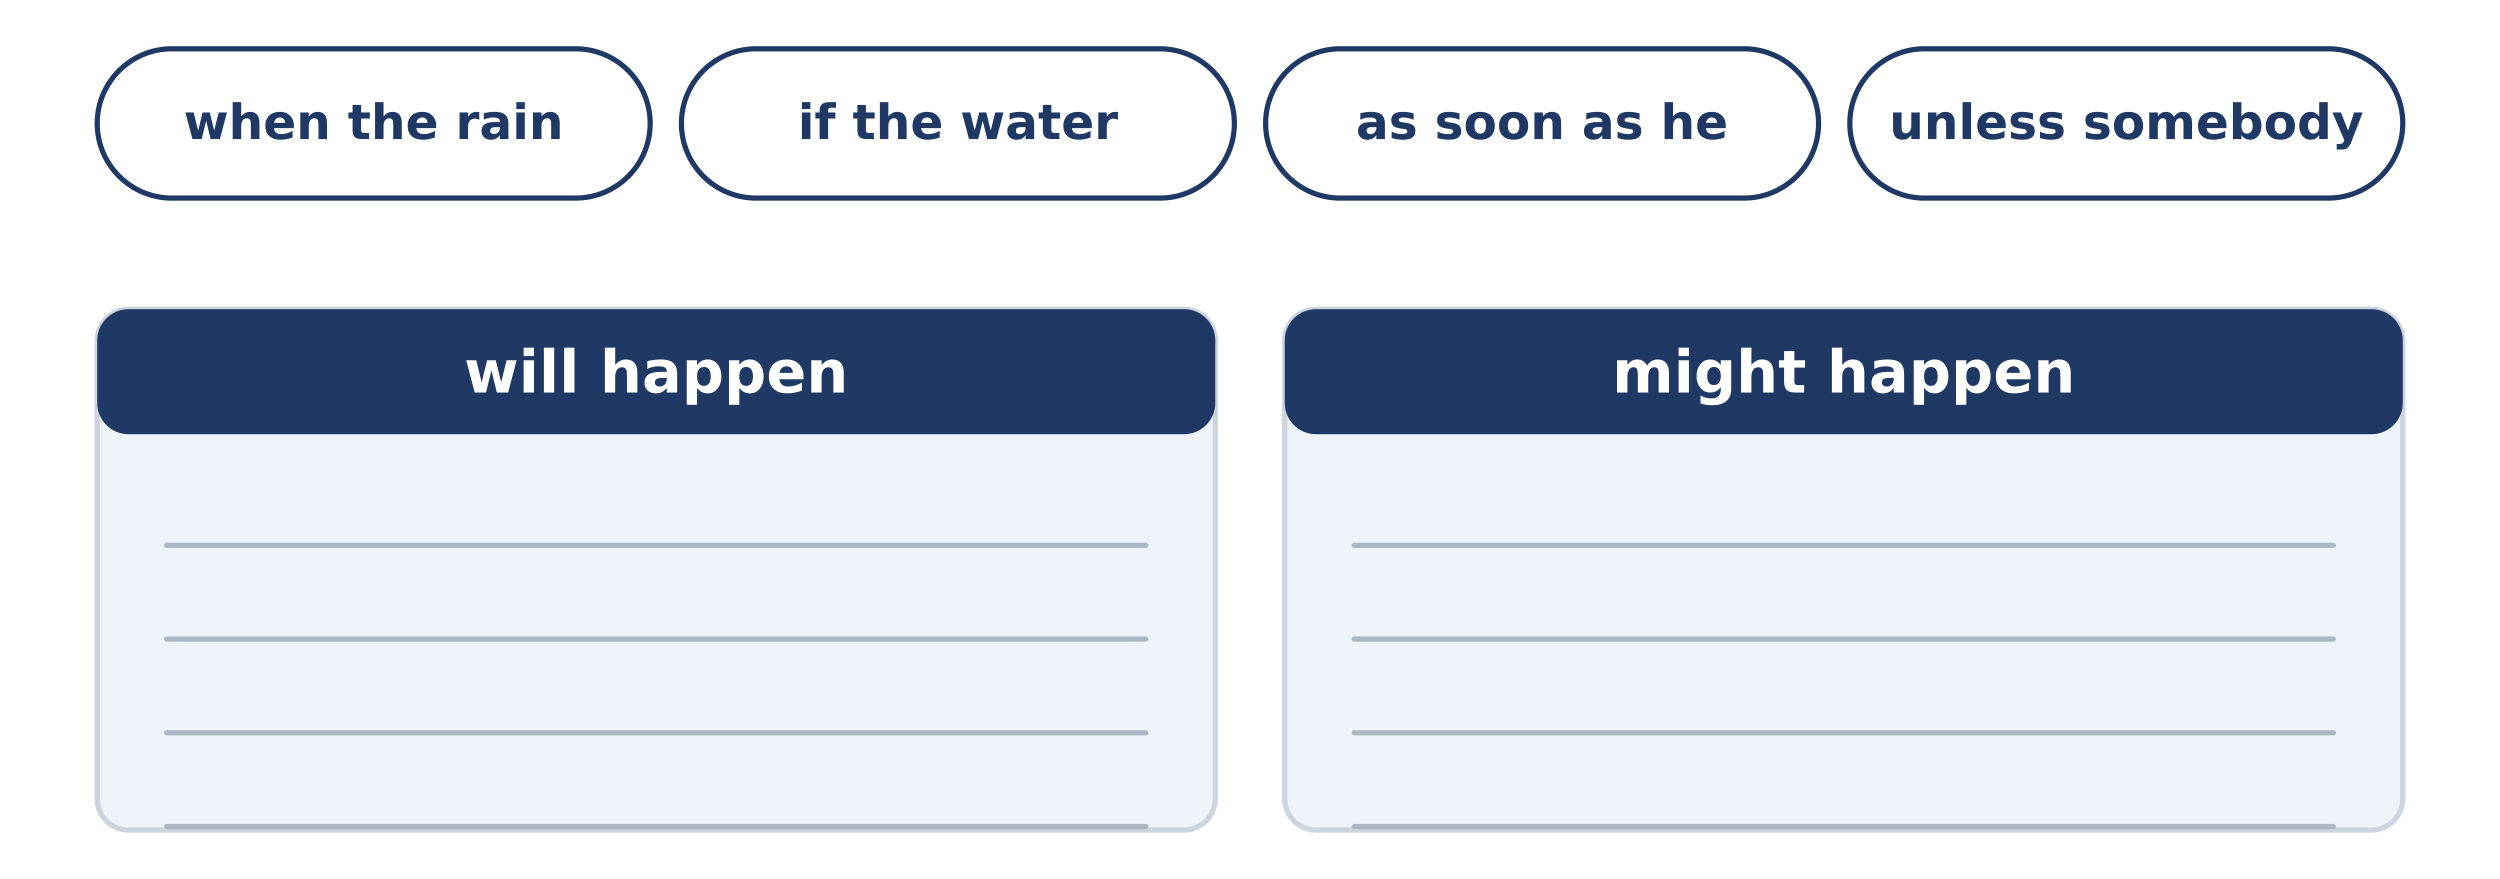
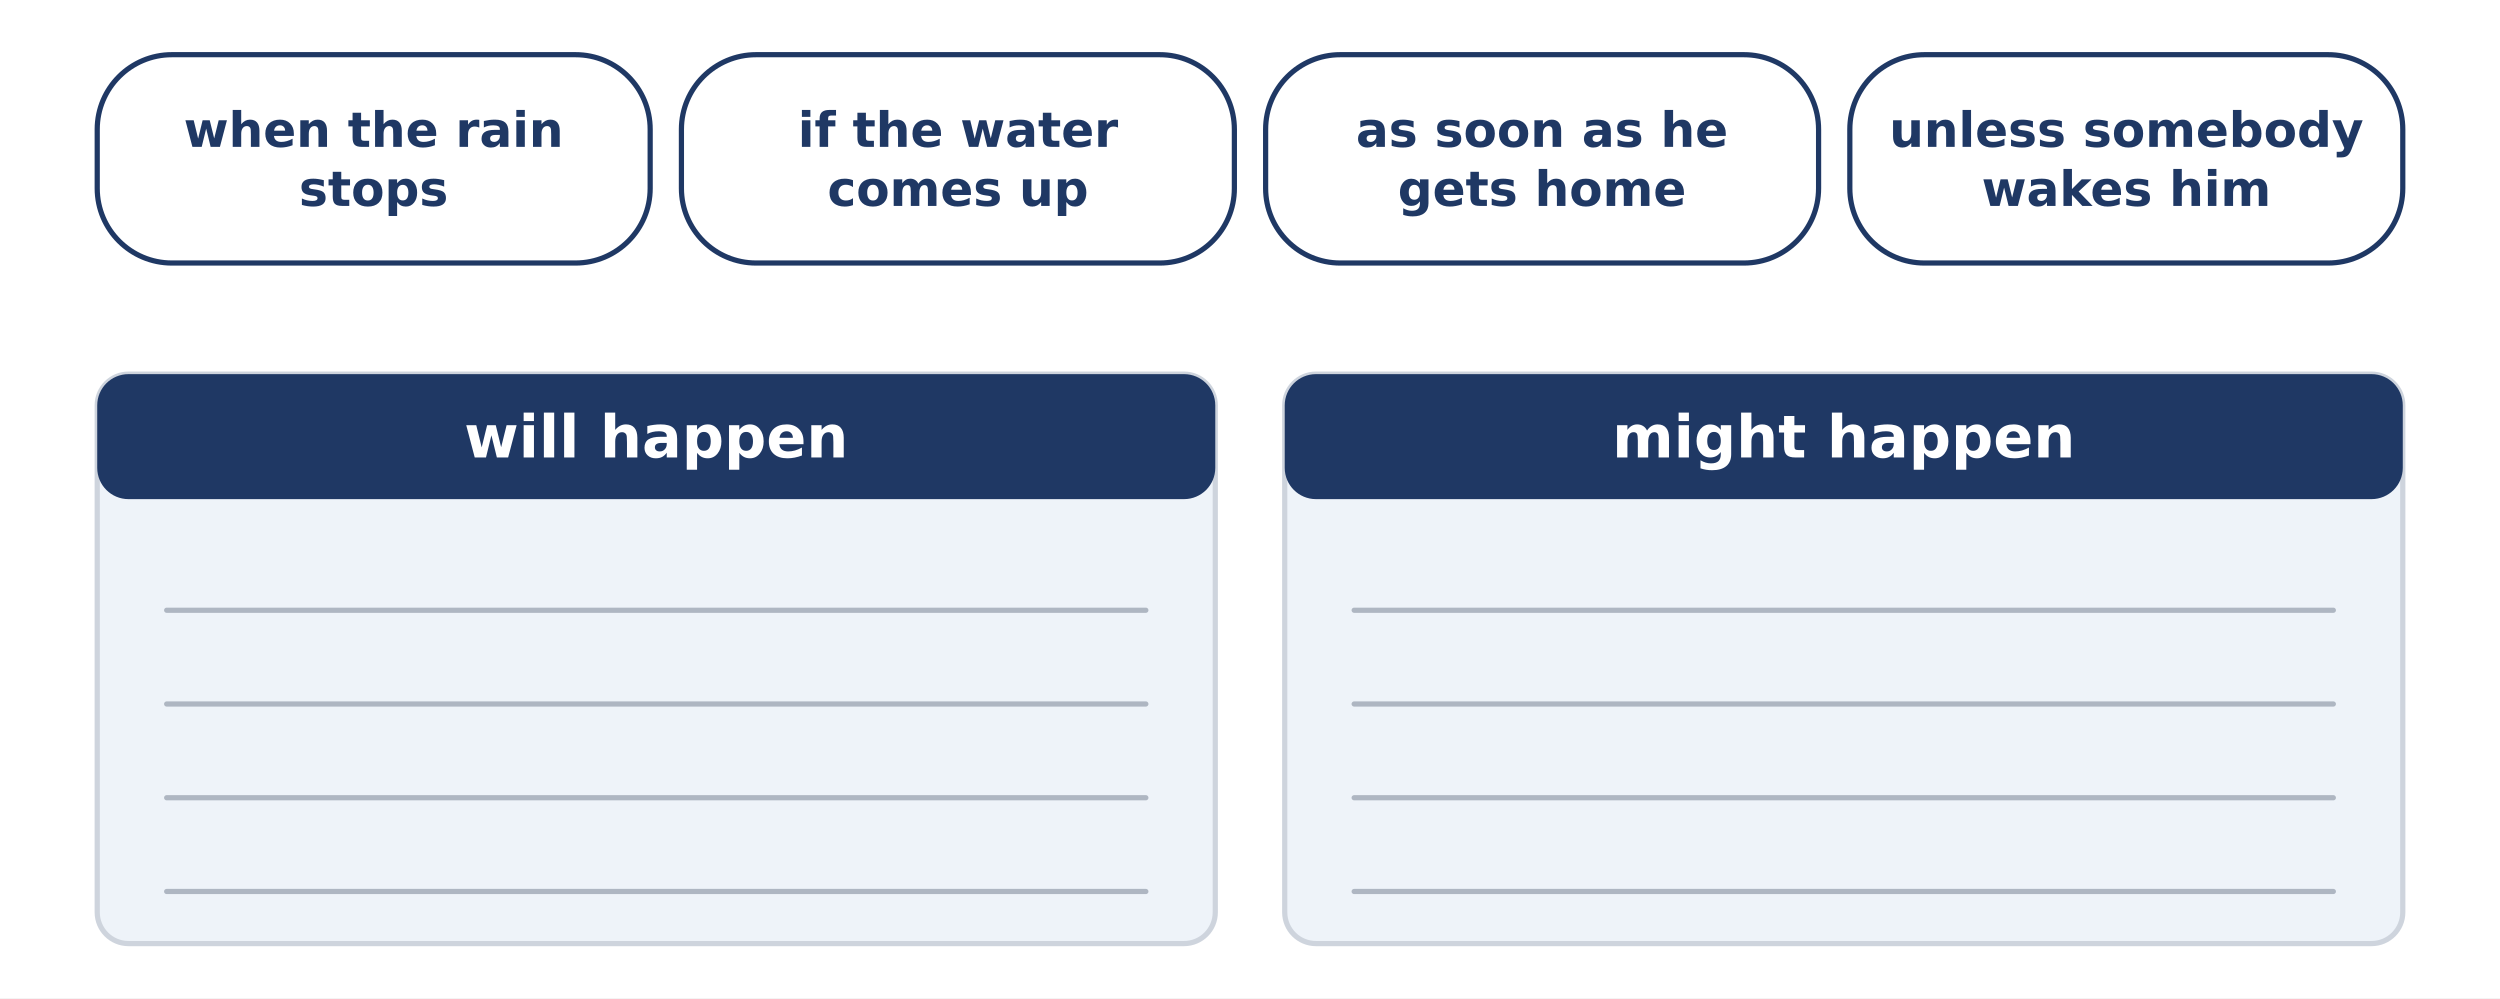
- <svg xmlns="http://www.w3.org/2000/svg" width="1440" height="506" viewBox="0 0 1440 506">
-   <rect width="1440" height="506" fill="#FFFFFF" />
-   <rect x="56.0" y="28.1" width="318.5" height="86.0" rx="43" fill="#FFFFFF" stroke="#1F3864" stroke-width="3" />
-   <text x="215.2" y="80.1" font-family="DejaVu Sans" font-size="28" font-weight="bold" fill="#1F3864" text-anchor="middle">when the rain</text>
-   <rect x="392.5" y="28.1" width="318.5" height="86.0" rx="43" fill="#FFFFFF" stroke="#1F3864" stroke-width="3" />
-   <text x="551.8" y="80.1" font-family="DejaVu Sans" font-size="28" font-weight="bold" fill="#1F3864" text-anchor="middle">if the water</text>
-   <rect x="729.0" y="28.1" width="318.5" height="86.0" rx="43" fill="#FFFFFF" stroke="#1F3864" stroke-width="3" />
-   <text x="888.2" y="80.1" font-family="DejaVu Sans" font-size="28" font-weight="bold" fill="#1F3864" text-anchor="middle">as soon as he</text>
-   <rect x="1065.5" y="28.1" width="318.5" height="86.0" rx="43" fill="#FFFFFF" stroke="#1F3864" stroke-width="3" />
-   <text x="1224.8" y="80.1" font-family="DejaVu Sans" font-size="28" font-weight="bold" fill="#1F3864" text-anchor="middle">unless somebody</text>
-   <rect x="56.0" y="178.1" width="644.0" height="300.0" rx="18" fill="#EEF3F9" stroke="#CED4DD" stroke-width="3" />
-   <rect x="56.0" y="178.1" width="644.0" height="72.0" rx="18" fill="#1F3864" stroke="#1F3864" stroke-width="0" />
-   <text x="378.0" y="226.1" font-family="DejaVu Sans" font-size="34" font-weight="bold" fill="#FFFFFF" text-anchor="middle">will happen</text>
-   <line x1="96.0" y1="314.1" x2="660.0" y2="314.1" stroke="#AEB6C2" stroke-width="3" stroke-linecap="round" />
-   <line x1="96.0" y1="368.1" x2="660.0" y2="368.1" stroke="#AEB6C2" stroke-width="3" stroke-linecap="round" />
-   <line x1="96.0" y1="422.1" x2="660.0" y2="422.1" stroke="#AEB6C2" stroke-width="3" stroke-linecap="round" />
-   <line x1="96.0" y1="476.1" x2="660.0" y2="476.1" stroke="#AEB6C2" stroke-width="3" stroke-linecap="round" />
-   <rect x="740.0" y="178.1" width="644.0" height="300.0" rx="18" fill="#EEF3F9" stroke="#CED4DD" stroke-width="3" />
-   <rect x="740.0" y="178.1" width="644.0" height="72.0" rx="18" fill="#1F3864" stroke="#1F3864" stroke-width="0" />
-   <text x="1062.0" y="226.1" font-family="DejaVu Sans" font-size="34" font-weight="bold" fill="#FFFFFF" text-anchor="middle">might happen</text>
-   <line x1="780.0" y1="314.1" x2="1344.0" y2="314.1" stroke="#AEB6C2" stroke-width="3" stroke-linecap="round" />
-   <line x1="780.0" y1="368.1" x2="1344.0" y2="368.1" stroke="#AEB6C2" stroke-width="3" stroke-linecap="round" />
-   <line x1="780.0" y1="422.1" x2="1344.0" y2="422.1" stroke="#AEB6C2" stroke-width="3" stroke-linecap="round" />
-   <line x1="780.0" y1="476.1" x2="1344.0" y2="476.1" stroke="#AEB6C2" stroke-width="3" stroke-linecap="round" />
+ <svg xmlns="http://www.w3.org/2000/svg" width="1440" height="575" viewBox="0 0 1440 575">
+   <rect width="1440" height="575" fill="#FFFFFF" />
+   <rect x="56.0" y="31.5" width="318.5" height="120.0" rx="43" fill="#FFFFFF" stroke="#1F3864" stroke-width="3" />
+   <text x="215.2" y="84.6" font-family="DejaVu Sans" font-size="28" font-weight="bold" fill="#1F3864" text-anchor="middle">when the rain</text>
+   <text x="215.2" y="118.6" font-family="DejaVu Sans" font-size="28" font-weight="bold" fill="#1F3864" text-anchor="middle">stops</text>
+   <rect x="392.5" y="31.5" width="318.5" height="120.0" rx="43" fill="#FFFFFF" stroke="#1F3864" stroke-width="3" />
+   <text x="551.8" y="84.6" font-family="DejaVu Sans" font-size="28" font-weight="bold" fill="#1F3864" text-anchor="middle">if the water</text>
+   <text x="551.8" y="118.6" font-family="DejaVu Sans" font-size="28" font-weight="bold" fill="#1F3864" text-anchor="middle">comes up</text>
+   <rect x="729.0" y="31.5" width="318.5" height="120.0" rx="43" fill="#FFFFFF" stroke="#1F3864" stroke-width="3" />
+   <text x="888.2" y="84.6" font-family="DejaVu Sans" font-size="28" font-weight="bold" fill="#1F3864" text-anchor="middle">as soon as he</text>
+   <text x="888.2" y="118.6" font-family="DejaVu Sans" font-size="28" font-weight="bold" fill="#1F3864" text-anchor="middle">gets home</text>
+   <rect x="1065.5" y="31.5" width="318.5" height="120.0" rx="43" fill="#FFFFFF" stroke="#1F3864" stroke-width="3" />
+   <text x="1224.8" y="84.6" font-family="DejaVu Sans" font-size="28" font-weight="bold" fill="#1F3864" text-anchor="middle">unless somebody</text>
+   <text x="1224.8" y="118.6" font-family="DejaVu Sans" font-size="28" font-weight="bold" fill="#1F3864" text-anchor="middle">wakes him</text>
+   <rect x="56.0" y="215.5" width="644.0" height="328.0" rx="18" fill="#EEF3F9" stroke="#CED4DD" stroke-width="3" />
+   <rect x="56.0" y="215.5" width="644.0" height="72.0" rx="18" fill="#1F3864" stroke="#1F3864" stroke-width="0" />
+   <text x="378.0" y="263.5" font-family="DejaVu Sans" font-size="34" font-weight="bold" fill="#FFFFFF" text-anchor="middle">will happen</text>
+   <line x1="96.0" y1="351.5" x2="660.0" y2="351.5" stroke="#AEB6C2" stroke-width="3" stroke-linecap="round" />
+   <line x1="96.0" y1="405.5" x2="660.0" y2="405.5" stroke="#AEB6C2" stroke-width="3" stroke-linecap="round" />
+   <line x1="96.0" y1="459.5" x2="660.0" y2="459.5" stroke="#AEB6C2" stroke-width="3" stroke-linecap="round" />
+   <line x1="96.0" y1="513.5" x2="660.0" y2="513.5" stroke="#AEB6C2" stroke-width="3" stroke-linecap="round" />
+   <rect x="740.0" y="215.5" width="644.0" height="328.0" rx="18" fill="#EEF3F9" stroke="#CED4DD" stroke-width="3" />
+   <rect x="740.0" y="215.5" width="644.0" height="72.0" rx="18" fill="#1F3864" stroke="#1F3864" stroke-width="0" />
+   <text x="1062.0" y="263.5" font-family="DejaVu Sans" font-size="34" font-weight="bold" fill="#FFFFFF" text-anchor="middle">might happen</text>
+   <line x1="780.0" y1="351.5" x2="1344.0" y2="351.5" stroke="#AEB6C2" stroke-width="3" stroke-linecap="round" />
+   <line x1="780.0" y1="405.5" x2="1344.0" y2="405.5" stroke="#AEB6C2" stroke-width="3" stroke-linecap="round" />
+   <line x1="780.0" y1="459.5" x2="1344.0" y2="459.5" stroke="#AEB6C2" stroke-width="3" stroke-linecap="round" />
+   <line x1="780.0" y1="513.5" x2="1344.0" y2="513.5" stroke="#AEB6C2" stroke-width="3" stroke-linecap="round" />
</svg>
